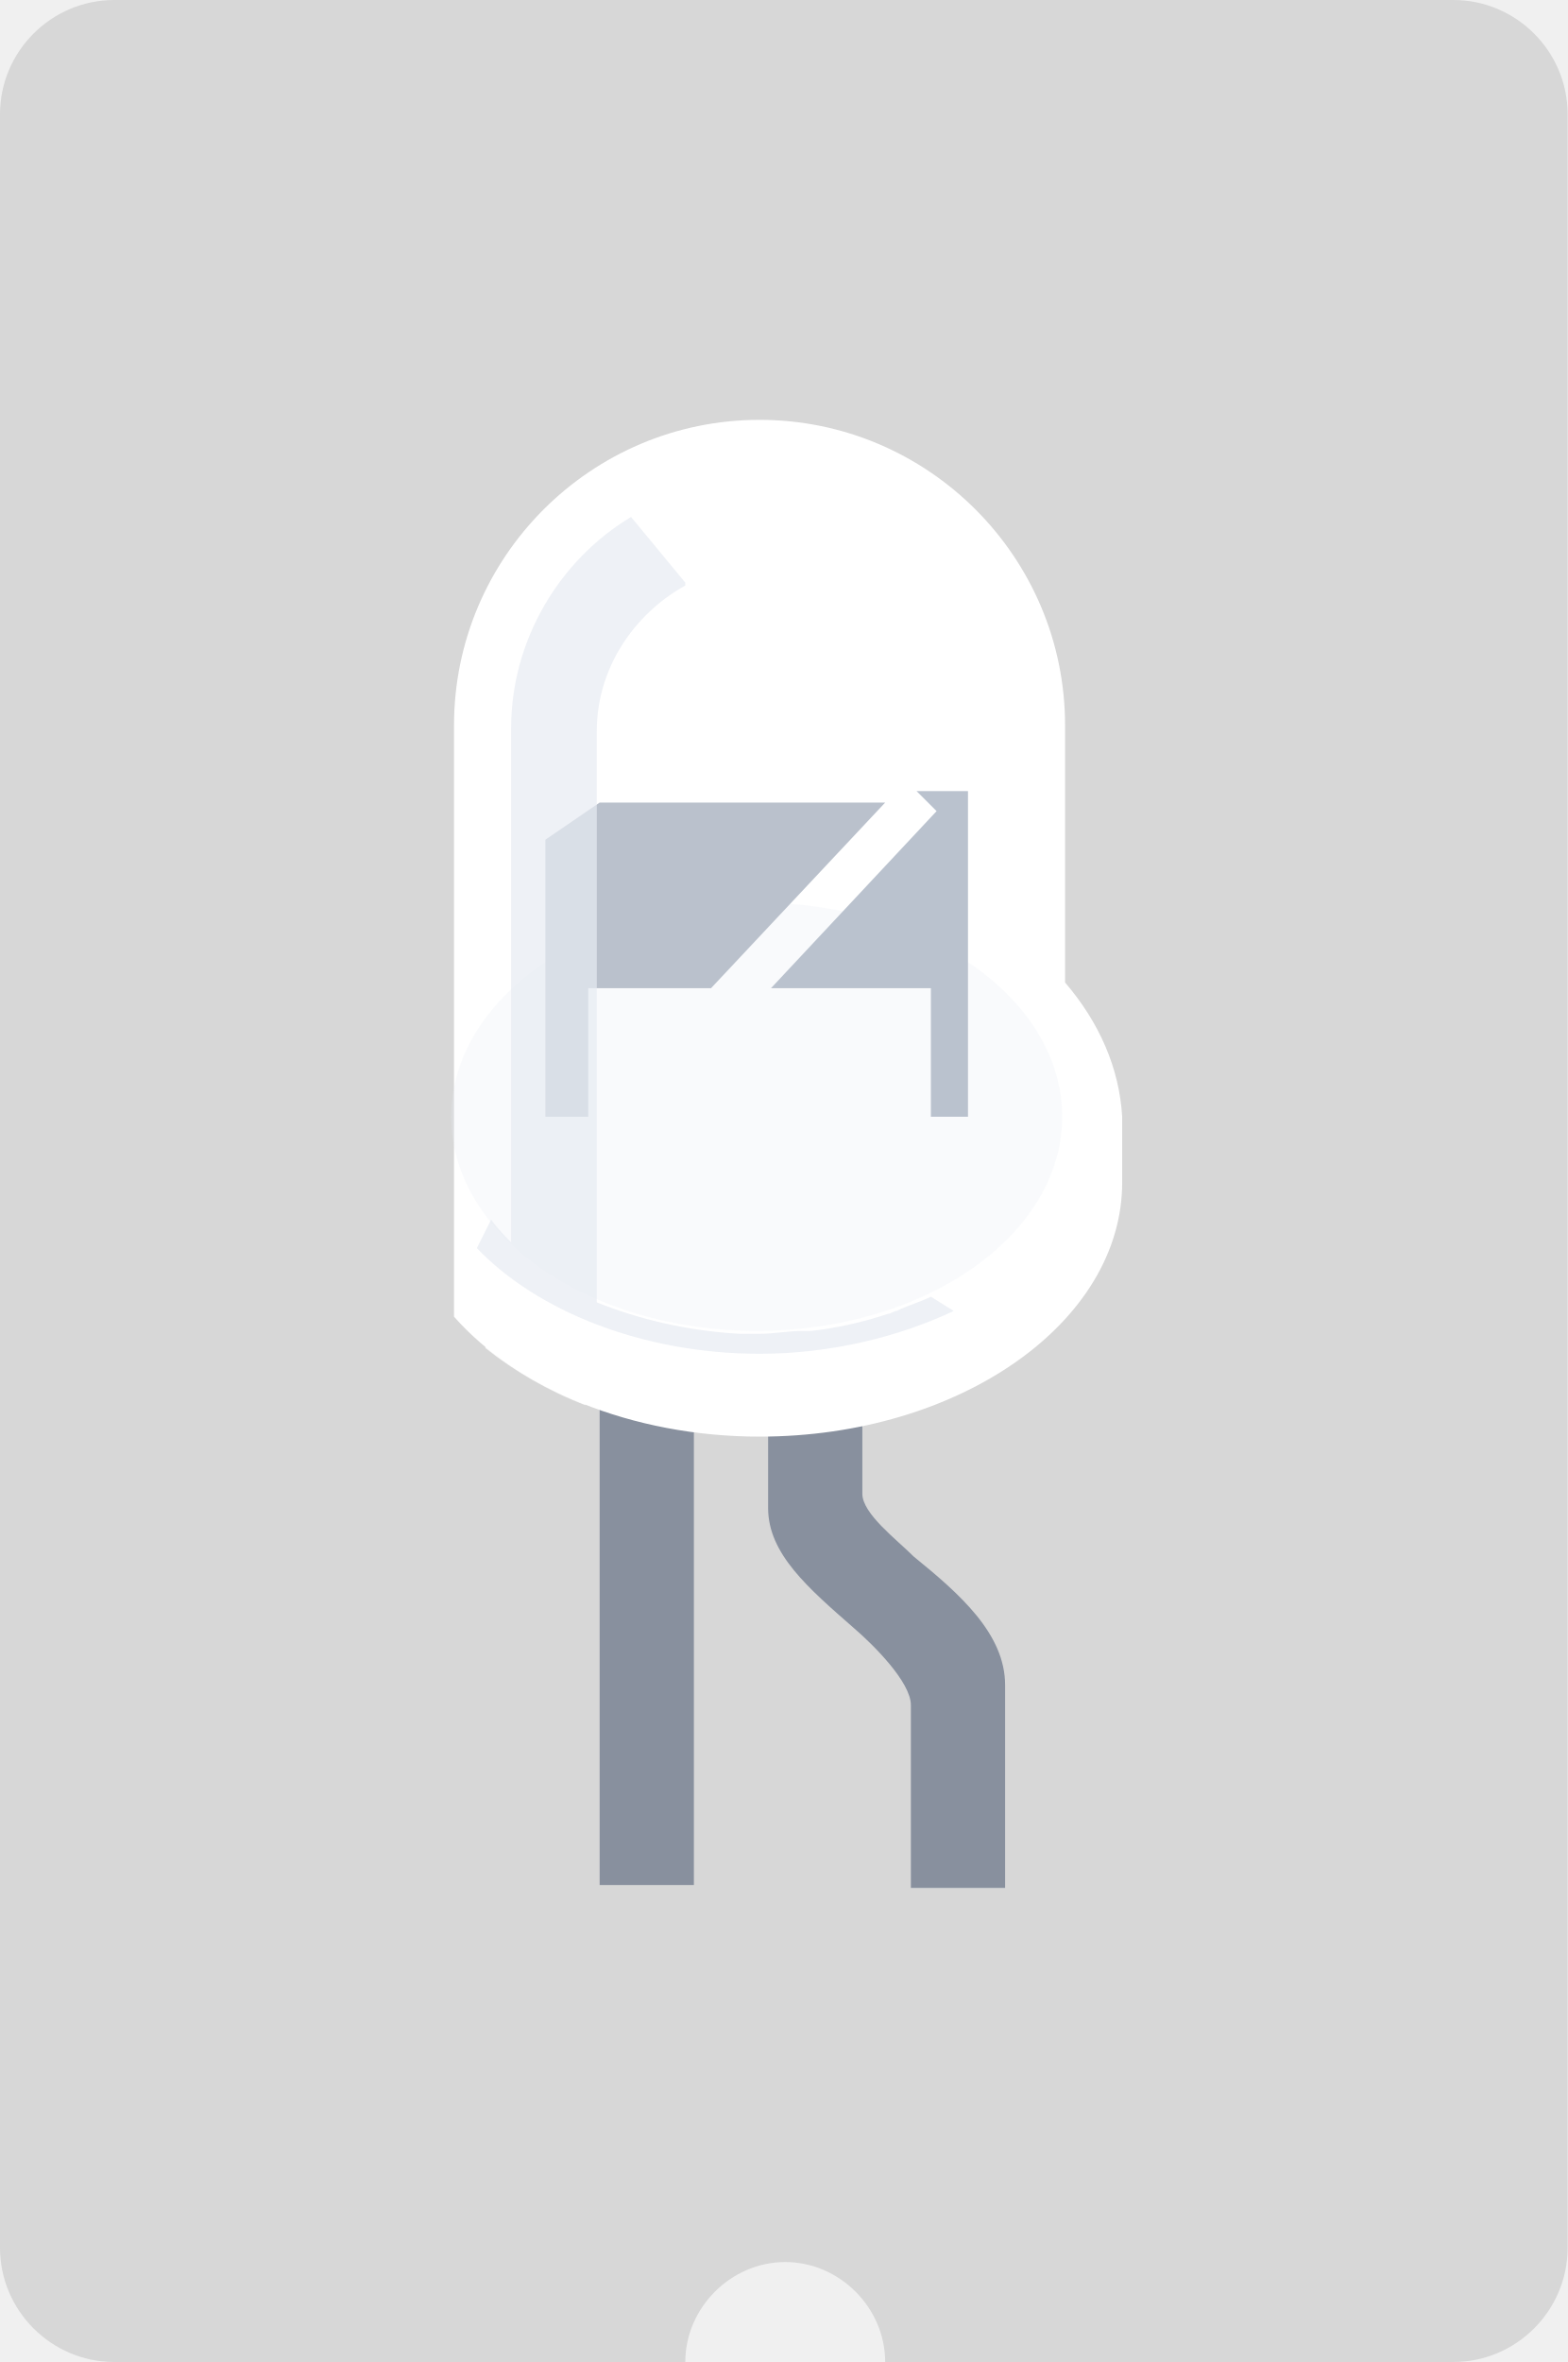
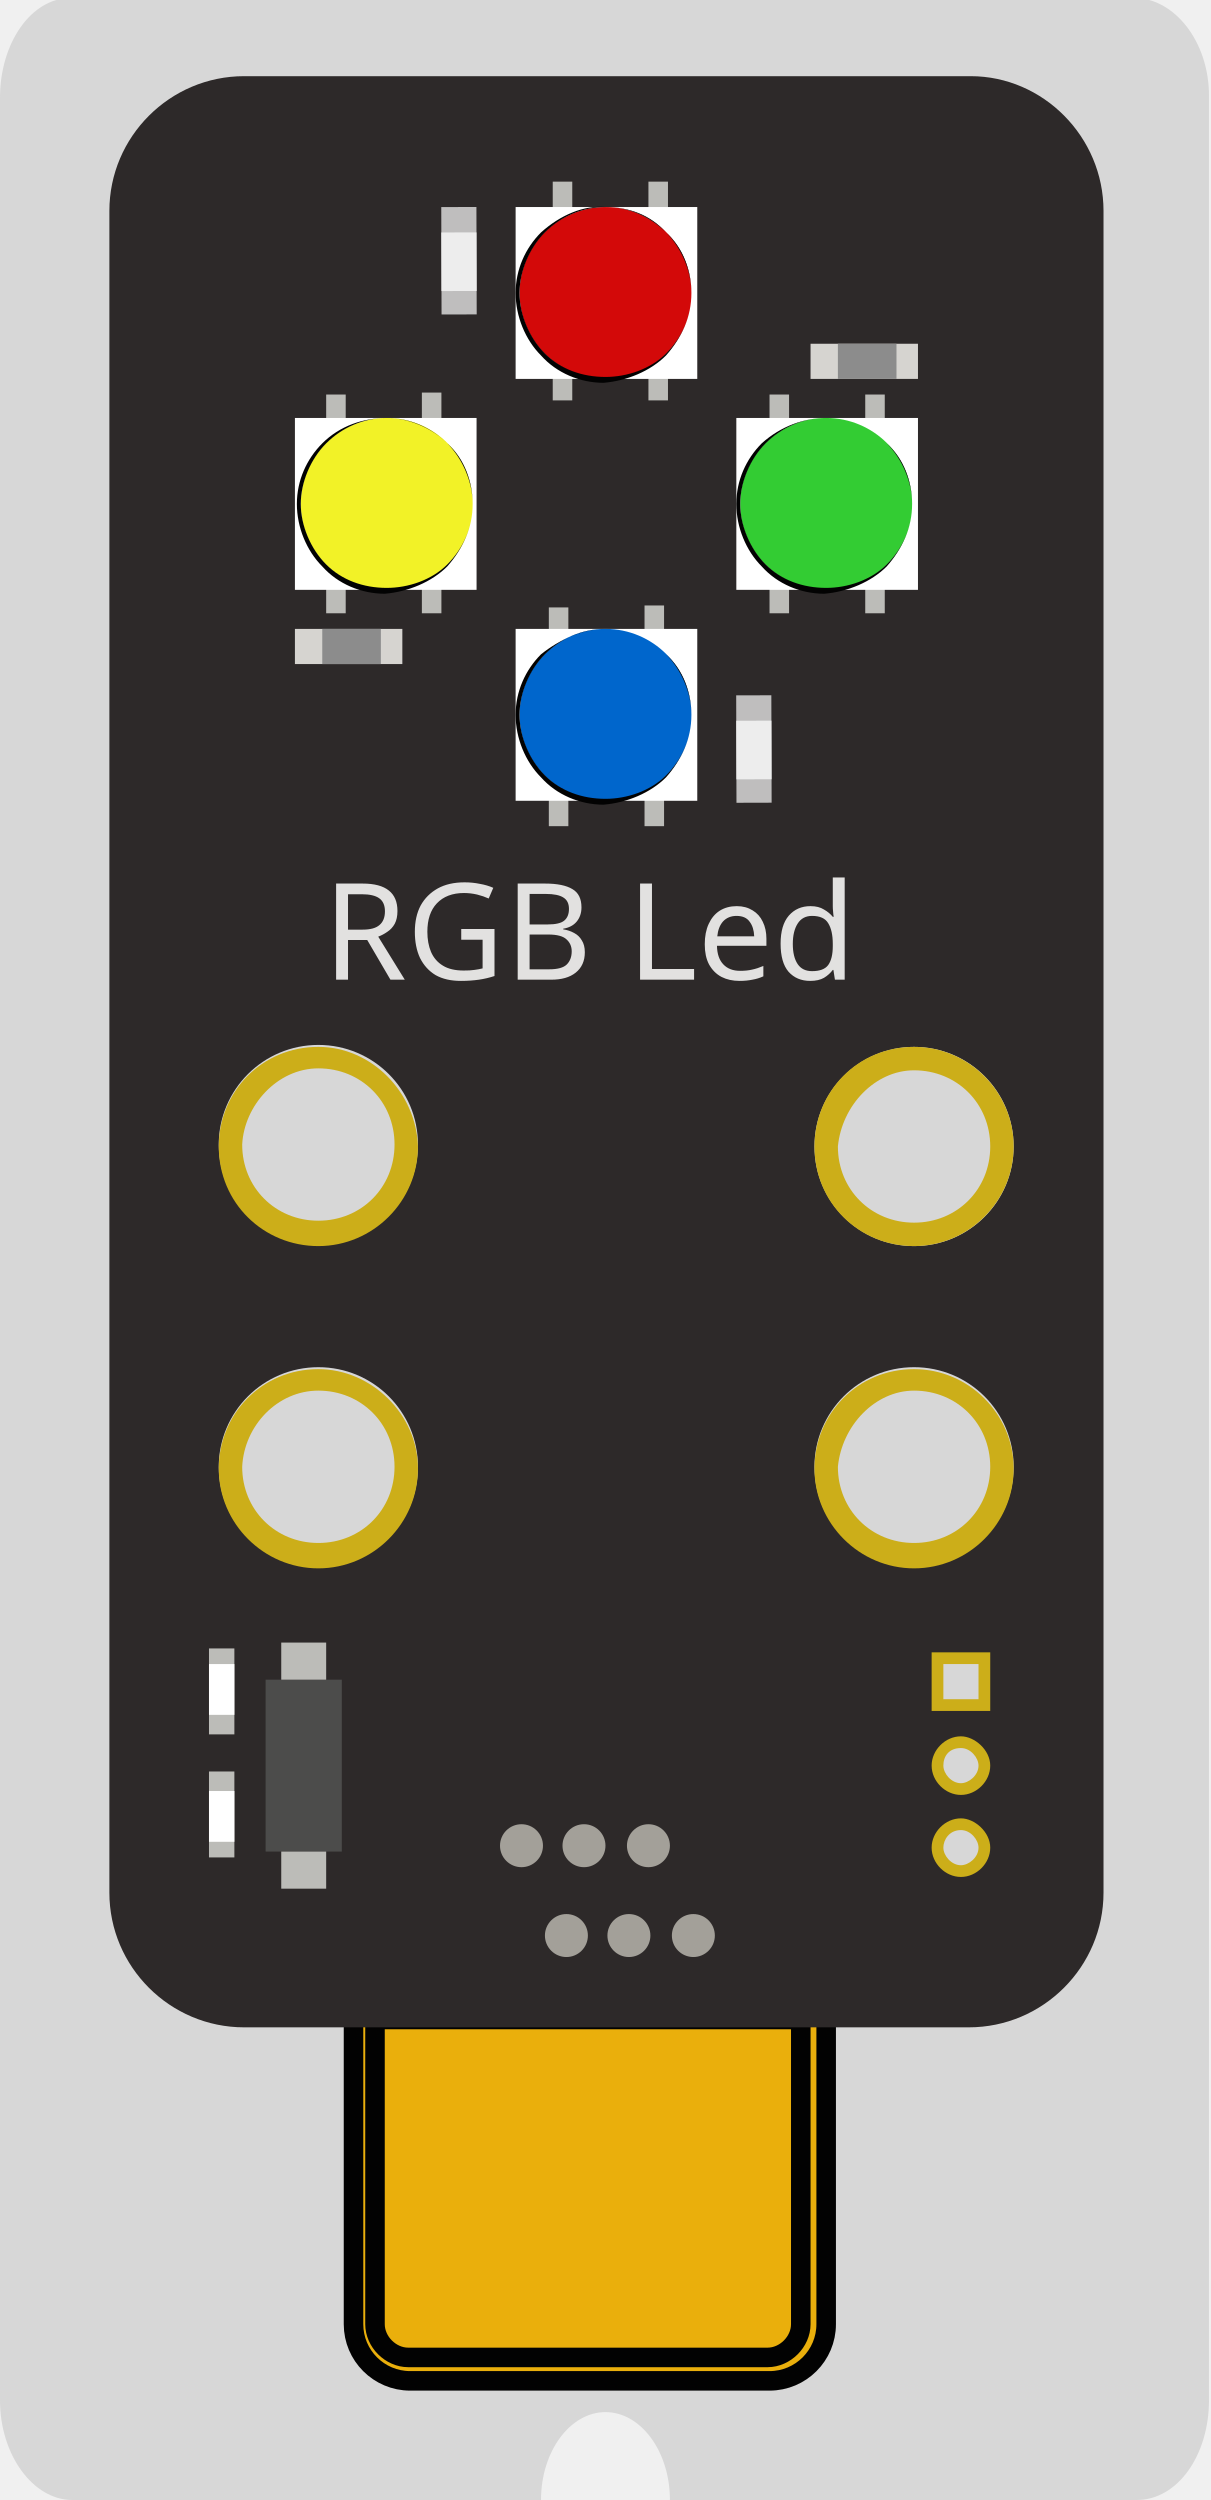
- <svg xmlns="http://www.w3.org/2000/svg" version="1.1" id="Layer_1" x="0px" y="0px" viewBox="-583.9 376.1 54.9 82.7" enable-background="new -583.9 376.1 54.9 82.7" xml:space="preserve">
-   <path fill-rule="evenodd" clip-rule="evenodd" fill="#D7D7D7" d="M-533,376.1h-46.9c-2.2,0-4,1.8-4,4v74.7c0,2.2,1.8,4,4,4h20  c0-1.9,1.6-3.5,3.5-3.5c1.9,0,3.5,1.6,3.5,3.5h19.9c2.2,0,4-1.8,4-4v-74.7C-529,377.9-530.8,376.1-533,376.1z" />
-   <g id="icon">
-     <rect x="-562.9" y="420.2" fill="#88909E" width="3.3" height="21.9" />
-     <path fill="#88909E" d="M-548.7,435.1c0-1.8-1.6-3.2-3.2-4.5c-0.6-0.6-1.8-1.5-1.8-2.2v-8.3h-3.3v8.8c0,1.6,1.4,2.8,3,4.2   c0.7,0.6,2,1.9,2,2.7c0,0.3,0,6.4,0,6.4h3.3L-548.7,435.1z" />
-     <g id="g12">
-       <path id="path16" fill="#FFFFFF" enable-background="new    " d="M-546.6,410.5v-9c0-5.9-4.8-10.7-10.7-10.7    c-5.9,0-10.7,4.8-10.7,10.7v20.7c2.2,2.5,6.2,4.2,10.7,4.2c7,0,12.7-4,12.7-8.9v-2.3C-544.7,413.5-545.4,411.9-546.6,410.5z" />
-       <ellipse id="ellipse24" opacity="0.25" fill="#E9EDF4" enable-background="new    " cx="-557.4" cy="415.2" rx="10.7" ry="7.5" />
-       <polygon id="polygon28" fill="#BAC1CC" points="-564.8,405.5 -564.8,415.2 -563.3,415.2 -563.3,410.7 -559,410.7 -552.9,404.2     -562.9,404.2   " />
-       <polygon id="polygon30" fill="#BAC2CE" points="-551.8,403.8 -551.1,404.5 -556.9,410.7 -551.3,410.7 -551.3,415.2 -550,415.2     -550,403.8   " />
-       <path id="path34" opacity="0.76" fill="#FFFFFF" enable-background="new    " d="M-552.4,396.5l2.2-0.4c-1.3-1.7-3.2-3-5.4-3.4    l0.4,1.6C-554,394.8-553,395.5-552.4,396.5z" />
-       <path id="path36" opacity="0.8" fill="#FFFFFF" enable-background="new    " d="M-566.9,421v2.3c1,0.8,2.2,1.5,3.5,2V423    C-564.8,422.5-566,421.8-566.9,421z" />
-       <path id="path38" opacity="0.7" fill="#E7EBF2" enable-background="new    " d="M-551.3,421.5c-0.4,0.2-0.8,0.3-1.2,0.5    c-0.1,0-0.2,0.1-0.3,0.1c-0.9,0.3-1.8,0.5-2.7,0.6c-0.1,0-0.2,0-0.3,0c-0.5,0-1,0.1-1.5,0.1c-0.2,0-0.5,0-0.7,0    c-1.8-0.1-3.5-0.5-5-1.1v-12.7v-7.3c0-2.2,1.3-4.1,3.1-5.1l0-0.1l-1.9-2.3c-2.5,1.5-4.2,4.3-4.2,7.4v18c-0.1-0.1-0.5-0.5-0.7-0.8    l-0.5,1c2.1,2.2,5.8,3.7,9.9,3.7c2.5,0,4.9-0.6,6.8-1.5L-551.3,421.5C-551.3,421.5-551.3,421.5-551.3,421.5z" />
+ <svg xmlns="http://www.w3.org/2000/svg" version="1.1" id="Capa_1" x="0px" y="0px" viewBox="0 0 62 128" style="enable-background:new 0 0 62 128;" xml:space="preserve">
+   <style type="text/css">
+ 	.st0{fill:#D7D7D7;}
+ 	.st1{fill:#EAAF0C;stroke:#020202;stroke-miterlimit:10;}
+ 	.st2{fill:#2D2929;}
+ 	.st3{fill:#BCBCB8;}
+ 	.st4{fill:#CCAE19;}
+ 	.st5{fill:#A3A099;}
+ 	.st6{fill:#E2E1E0;}
+ 	.st7{font-family:'AkkuratMonoPro-Regular';}
+ 	.st8{font-size:6.886px;}
+ 	.st9{fill:#D6D4D0;}
+ 	.st10{fill:#8C8C8C;}
+ 	.st11{fill:#BFBEBE;}
+ 	.st12{fill:#EDEDED;}
+ 	.st13{fill:#FFFFFF;}
+ 	.st14{fill:#4C4C4B;}
+ 	.st15{fill:#D30909;}
+ 	.st16{fill:#020202;}
+ 	.st17{fill:#F2F227;}
+ 	.st18{fill:#0066CC;}
+ 	.st19{fill:#33CC33;}
+ </style>
+   <path class="st0" d="M58.1-0.1H3.6C1.6-0.1,0,2.2,0,5v117.9c0,2.8,1.7,5.1,3.7,5.1h24c0-2.5,1.5-4.5,3.3-4.5s3.3,2,3.3,4.5h23.9  c2.1,0,3.7-2.3,3.7-5.1V4.9C61.9,2.1,60.1-0.1,58.1-0.1z" />
+   <g>
+     <path class="st1" d="M20.9,121.3c-1.3,0-2.3-1-2.3-2.3v-16.2h23.1V119c0,1.3-1,2.3-2.3,2.3H20.9z" />
+     <path class="st1" d="M41,103.4V119c0,0.9-0.8,1.7-1.7,1.7H20.9c-0.9,0-1.7-0.8-1.7-1.7v-15.6H41 M42.2,102.2H18.1V119   c0,1.6,1.3,2.9,2.9,2.9h18.4c1.6,0,2.9-1.3,2.9-2.9v-16.8H42.2z" />
+   </g>
+   <g>
+     <path class="st2" d="M56.5,10.8v86.1c0,3.8-3.1,6.9-6.9,6.9H12.5c-3.8,0-6.9-3.1-6.9-6.9V10.8c0-3.8,3.1-6.9,6.9-6.9h37.2   C53.4,3.9,56.5,7,56.5,10.8z" />
+   </g>
+   <rect x="33" y="40.5" class="st3" width="1" height="1.8" />
+   <rect x="28.1" y="31.1" class="st3" width="1" height="1.8" />
+   <rect x="33" y="31" class="st3" width="1" height="1.8" />
+   <rect x="28.1" y="40.5" class="st3" width="1" height="1.8" />
+   <rect x="44.3" y="29.6" class="st3" width="1" height="1.8" />
+   <rect x="39.4" y="20.2" class="st3" width="1" height="1.8" />
+   <rect x="44.3" y="20.2" class="st3" width="1" height="1.8" />
+   <rect x="39.4" y="29.6" class="st3" width="1" height="1.8" />
+   <rect x="33.2" y="18.7" class="st3" width="1" height="1.8" />
+   <rect x="28.3" y="9.3" class="st3" width="1" height="1.8" />
+   <rect x="33.2" y="9.3" class="st3" width="1" height="1.8" />
+   <rect x="28.3" y="18.7" class="st3" width="1" height="1.8" />
+   <circle class="st0" cx="16.3" cy="75.1" r="5.1" />
+   <circle class="st0" cx="16.3" cy="58.6" r="5.1" />
+   <g>
+     <path class="st4" d="M16.3,71.2c2.2,0,3.9,1.7,3.9,3.9S18.5,79,16.3,79s-3.9-1.7-3.9-3.9C12.5,73,14.2,71.2,16.3,71.2 M16.3,70.1   c-2.9,0-5.1,2.3-5.1,5.1s2.3,5.1,5.1,5.1s5.1-2.3,5.1-5.1S19,70.1,16.3,70.1L16.3,70.1z" />
+   </g>
+   <g>
+     <path class="st4" d="M16.3,54.7c2.2,0,3.9,1.7,3.9,3.9s-1.7,3.9-3.9,3.9s-3.9-1.7-3.9-3.9C12.5,56.6,14.2,54.7,16.3,54.7    M16.3,53.6c-2.9,0-5.1,2.3-5.1,5.1c0,2.9,2.3,5.1,5.1,5.1s5.1-2.3,5.1-5.1C21.3,55.9,19,53.6,16.3,53.6L16.3,53.6z" />
+   </g>
+   <circle class="st0" cx="46.8" cy="75.1" r="5.1" />
+   <circle class="st0" cx="46.8" cy="58.7" r="5.1" />
+   <g>
+     <path class="st4" d="M46.8,71.2c2.2,0,3.9,1.7,3.9,3.9S49,79,46.8,79s-3.9-1.7-3.9-3.9C43.1,73,44.8,71.2,46.8,71.2 M46.8,70.1   c-2.9,0-5.1,2.3-5.1,5.1s2.3,5.1,5.1,5.1s5.1-2.3,5.1-5.1S49.6,70.1,46.8,70.1L46.8,70.1z" />
+   </g>
+   <g>
+     <path class="st4" d="M46.8,54.8c2.2,0,3.9,1.7,3.9,3.9s-1.7,3.9-3.9,3.9s-3.9-1.7-3.9-3.9C43.1,56.6,44.8,54.8,46.8,54.8    M46.8,53.6c-2.9,0-5.1,2.3-5.1,5.1c0,2.9,2.3,5.1,5.1,5.1s5.1-2.3,5.1-5.1S49.6,53.6,46.8,53.6L46.8,53.6z" />
+   </g>
+   <g>
+     <circle class="st0" cx="49.2" cy="94.6" r="1.3" />
+     <path class="st4" d="M49.2,93.7c0.5,0,0.9,0.5,0.9,0.9c0,0.5-0.5,0.9-0.9,0.9c-0.5,0-0.9-0.5-0.9-0.9S48.6,93.7,49.2,93.7    M49.2,93.1c-0.8,0-1.5,0.7-1.5,1.5s0.7,1.5,1.5,1.5s1.5-0.7,1.5-1.5C50.7,93.8,49.9,93.1,49.2,93.1L49.2,93.1z" />
+   </g>
+   <g>
+     <circle class="st0" cx="49.2" cy="90.4" r="1.3" />
+     <path class="st4" d="M49.2,89.5c0.5,0,0.9,0.5,0.9,0.9c0,0.5-0.5,0.9-0.9,0.9c-0.5,0-0.9-0.5-0.9-0.9   C48.3,89.9,48.6,89.5,49.2,89.5 M49.2,88.9c-0.8,0-1.5,0.7-1.5,1.5s0.7,1.5,1.5,1.5s1.5-0.7,1.5-1.5S49.9,88.9,49.2,88.9L49.2,88.9   z" />
+   </g>
+   <g>
+     <rect x="47.8" y="84.9" class="st0" width="2.4" height="2.4" />
+     <g>
+       <path class="st4" d="M50.1,85.2V87h-1.8v-1.8H50.1 M50.7,84.6h-3v3h3V84.6L50.7,84.6z" />
    </g>
  </g>
+   <g>
+     <circle class="st5" cx="29" cy="99.1" r="1.1" />
+     <circle class="st5" cx="32.2" cy="99.1" r="1.1" />
+     <circle class="st5" cx="35.5" cy="99.1" r="1.1" />
+   </g>
+   <text transform="matrix(1 0 0 1 16.5371 50.16)" class="st6 st7 st8">RGB Led</text>
+   <g>
+     <circle class="st5" cx="26.7" cy="94.5" r="1.1" />
+     <circle class="st5" cx="29.9" cy="94.5" r="1.1" />
+     <circle class="st5" cx="33.2" cy="94.5" r="1.1" />
+   </g>
+   <g>
+     <rect x="15.1" y="32.2" class="st9" width="5.5" height="1.8" />
+     <rect x="16.5" y="32.2" class="st10" width="3" height="1.8" />
+   </g>
+   <g>
+     <rect x="22.6" y="10.6" transform="matrix(1 -2.664904e-03 2.664904e-03 1 -3.549323e-02 6.267329e-02)" class="st11" width="1.8" height="5.5" />
+     <rect x="22.6" y="11.9" transform="matrix(1 -2.664904e-03 2.664904e-03 1 -3.562647e-02 6.267301e-02)" class="st12" width="1.8" height="3" />
+   </g>
+   <rect x="26.4" y="32.2" class="st13" width="9.3" height="8.8" />
+   <rect x="21.6" y="29.6" class="st3" width="1" height="1.8" />
+   <rect x="16.7" y="20.2" class="st3" width="1" height="1.8" />
+   <rect x="21.6" y="20.1" class="st3" width="1" height="1.8" />
+   <rect x="16.7" y="29.6" class="st3" width="1" height="1.8" />
+   <rect x="13.6" y="86" class="st14" width="3.9" height="8.8" />
+   <rect x="14.4" y="94.8" class="st3" width="2.3" height="1.9" />
+   <g>
+     <rect x="10.7" y="90.7" class="st3" width="1.3" height="4.4" />
+     <rect x="10.7" y="91.7" class="st13" width="1.3" height="2.6" />
+   </g>
+   <g>
+     <rect x="10.7" y="84.4" class="st3" width="1.3" height="4.4" />
+     <rect x="10.7" y="85.2" class="st13" width="1.3" height="2.6" />
+   </g>
+   <rect x="14.4" y="84.1" class="st3" width="2.3" height="1.9" />
+   <rect x="37.7" y="21.4" class="st13" width="9.3" height="8.8" />
+   <rect x="15.1" y="21.4" class="st13" width="9.3" height="8.8" />
+   <rect x="26.4" y="10.6" class="st13" width="9.3" height="8.8" />
+   <g>
+     <rect x="41.5" y="17.6" class="st9" width="5.5" height="1.8" />
+     <rect x="42.9" y="17.6" class="st10" width="3" height="1.8" />
+   </g>
+   <g>
+     <rect x="37.7" y="35.6" transform="matrix(1 -2.664904e-03 2.664904e-03 1 -0.1021 0.103)" class="st11" width="1.8" height="5.5" />
+     <rect x="37.7" y="36.9" transform="matrix(1 -2.664904e-03 2.664904e-03 1 -0.1022 0.103)" class="st12" width="1.8" height="3" />
+   </g>
+   <g>
+     <circle class="st15" cx="31" cy="15" r="4.4" />
+     <path class="st16" d="M31,10.6c1.2,0,2.3,0.5,3.1,1.3s1.3,2,1.3,3.1c0,1.2-0.5,2.3-1.3,3.2c-0.8,0.8-2,1.3-3.2,1.4   c-1.2,0-2.4-0.5-3.2-1.4c-0.8-0.8-1.3-2-1.3-3.2s0.5-2.3,1.3-3.1C28.7,11,29.9,10.5,31,10.6z M31,10.6c-1.2,0-2.3,0.5-3.1,1.3   s-1.3,2-1.3,3.1s0.5,2.3,1.3,3.1c0.8,0.8,1.9,1.2,3.1,1.2c1.1,0,2.3-0.4,3.1-1.2c0.8-0.8,1.3-1.9,1.3-3.1c0-1.1-0.4-2.3-1.3-3.1   C33.3,11,32.2,10.6,31,10.6z" />
+   </g>
+   <g>
+     <circle class="st17" cx="19.8" cy="25.8" r="4.4" />
+     <path class="st16" d="M19.8,21.4c1.2,0,2.3,0.5,3.1,1.3s1.3,2,1.3,3.1c0,1.2-0.5,2.3-1.3,3.2c-0.8,0.8-2,1.3-3.2,1.4   c-1.2,0-2.4-0.5-3.2-1.4c-0.8-0.8-1.3-2-1.3-3.2s0.5-2.3,1.3-3.1C17.4,21.8,18.6,21.4,19.8,21.4z M19.8,21.4   c-1.2,0-2.3,0.5-3.1,1.3c-0.8,0.8-1.3,2-1.3,3.1s0.5,2.3,1.3,3.1c0.8,0.8,1.9,1.2,3.1,1.2c1.1,0,2.3-0.4,3.1-1.2   c0.8-0.8,1.3-1.9,1.3-3.1c0-1.1-0.4-2.3-1.3-3.1C22.1,21.9,20.9,21.4,19.8,21.4z" />
+   </g>
+   <g>
+     <circle class="st18" cx="31" cy="36.6" r="4.4" />
+     <path class="st16" d="M31,32.2c1.2,0,2.3,0.5,3.1,1.3s1.3,2,1.3,3.1c0,1.2-0.5,2.3-1.3,3.2c-0.8,0.8-2,1.3-3.2,1.4   c-1.2,0-2.4-0.5-3.2-1.4c-0.8-0.8-1.3-2-1.3-3.2s0.5-2.3,1.3-3.1C28.7,32.7,29.9,32.2,31,32.2z M31,32.2c-1.2,0-2.3,0.5-3.1,1.3   s-1.3,2-1.3,3.1s0.5,2.3,1.3,3.1s1.9,1.2,3.1,1.2c1.1,0,2.3-0.4,3.1-1.2s1.3-1.9,1.3-3.1c0-1.1-0.4-2.3-1.3-3.1   C33.3,32.7,32.2,32.2,31,32.2z" />
+   </g>
+   <g>
+     <circle class="st19" cx="42.3" cy="25.8" r="4.4" />
+     <path class="st16" d="M42.3,21.4c1.2,0,2.3,0.5,3.1,1.3s1.3,2,1.3,3.1c0,1.2-0.5,2.3-1.3,3.2c-0.8,0.8-2,1.3-3.2,1.4   c-1.2,0-2.4-0.5-3.2-1.4c-0.8-0.8-1.3-2-1.3-3.2s0.5-2.3,1.3-3.1C40,21.8,41.2,21.4,42.3,21.4z M42.3,21.4c-1.2,0-2.3,0.5-3.1,1.3   s-1.3,2-1.3,3.1s0.5,2.3,1.3,3.1c0.8,0.8,1.9,1.2,3.1,1.2c1.1,0,2.3-0.4,3.1-1.2c0.8-0.8,1.3-1.9,1.3-3.1c0-1.1-0.4-2.3-1.3-3.1   C44.6,21.9,43.5,21.4,42.3,21.4z" />
+   </g>
</svg>
